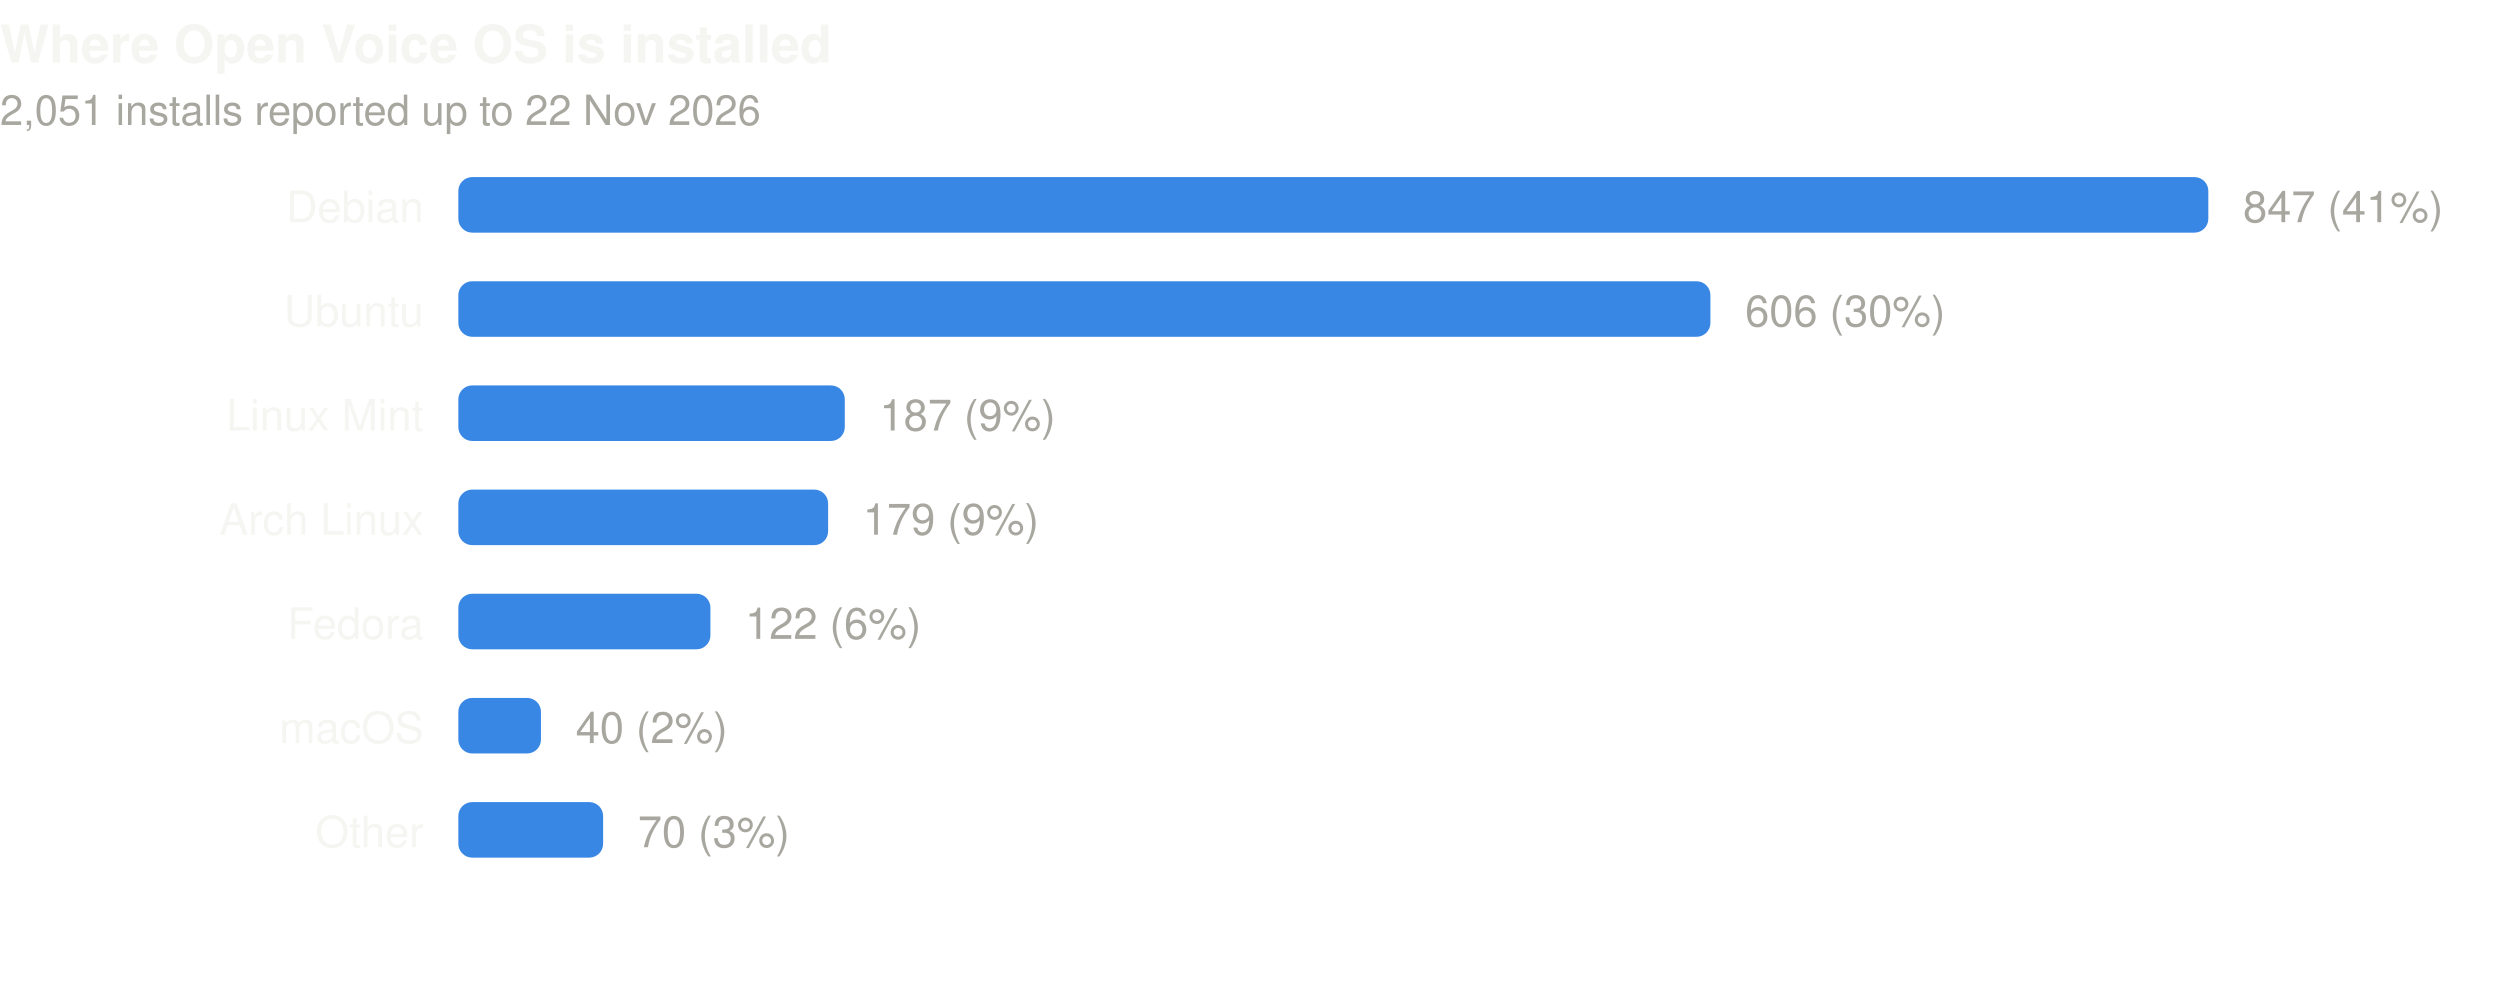
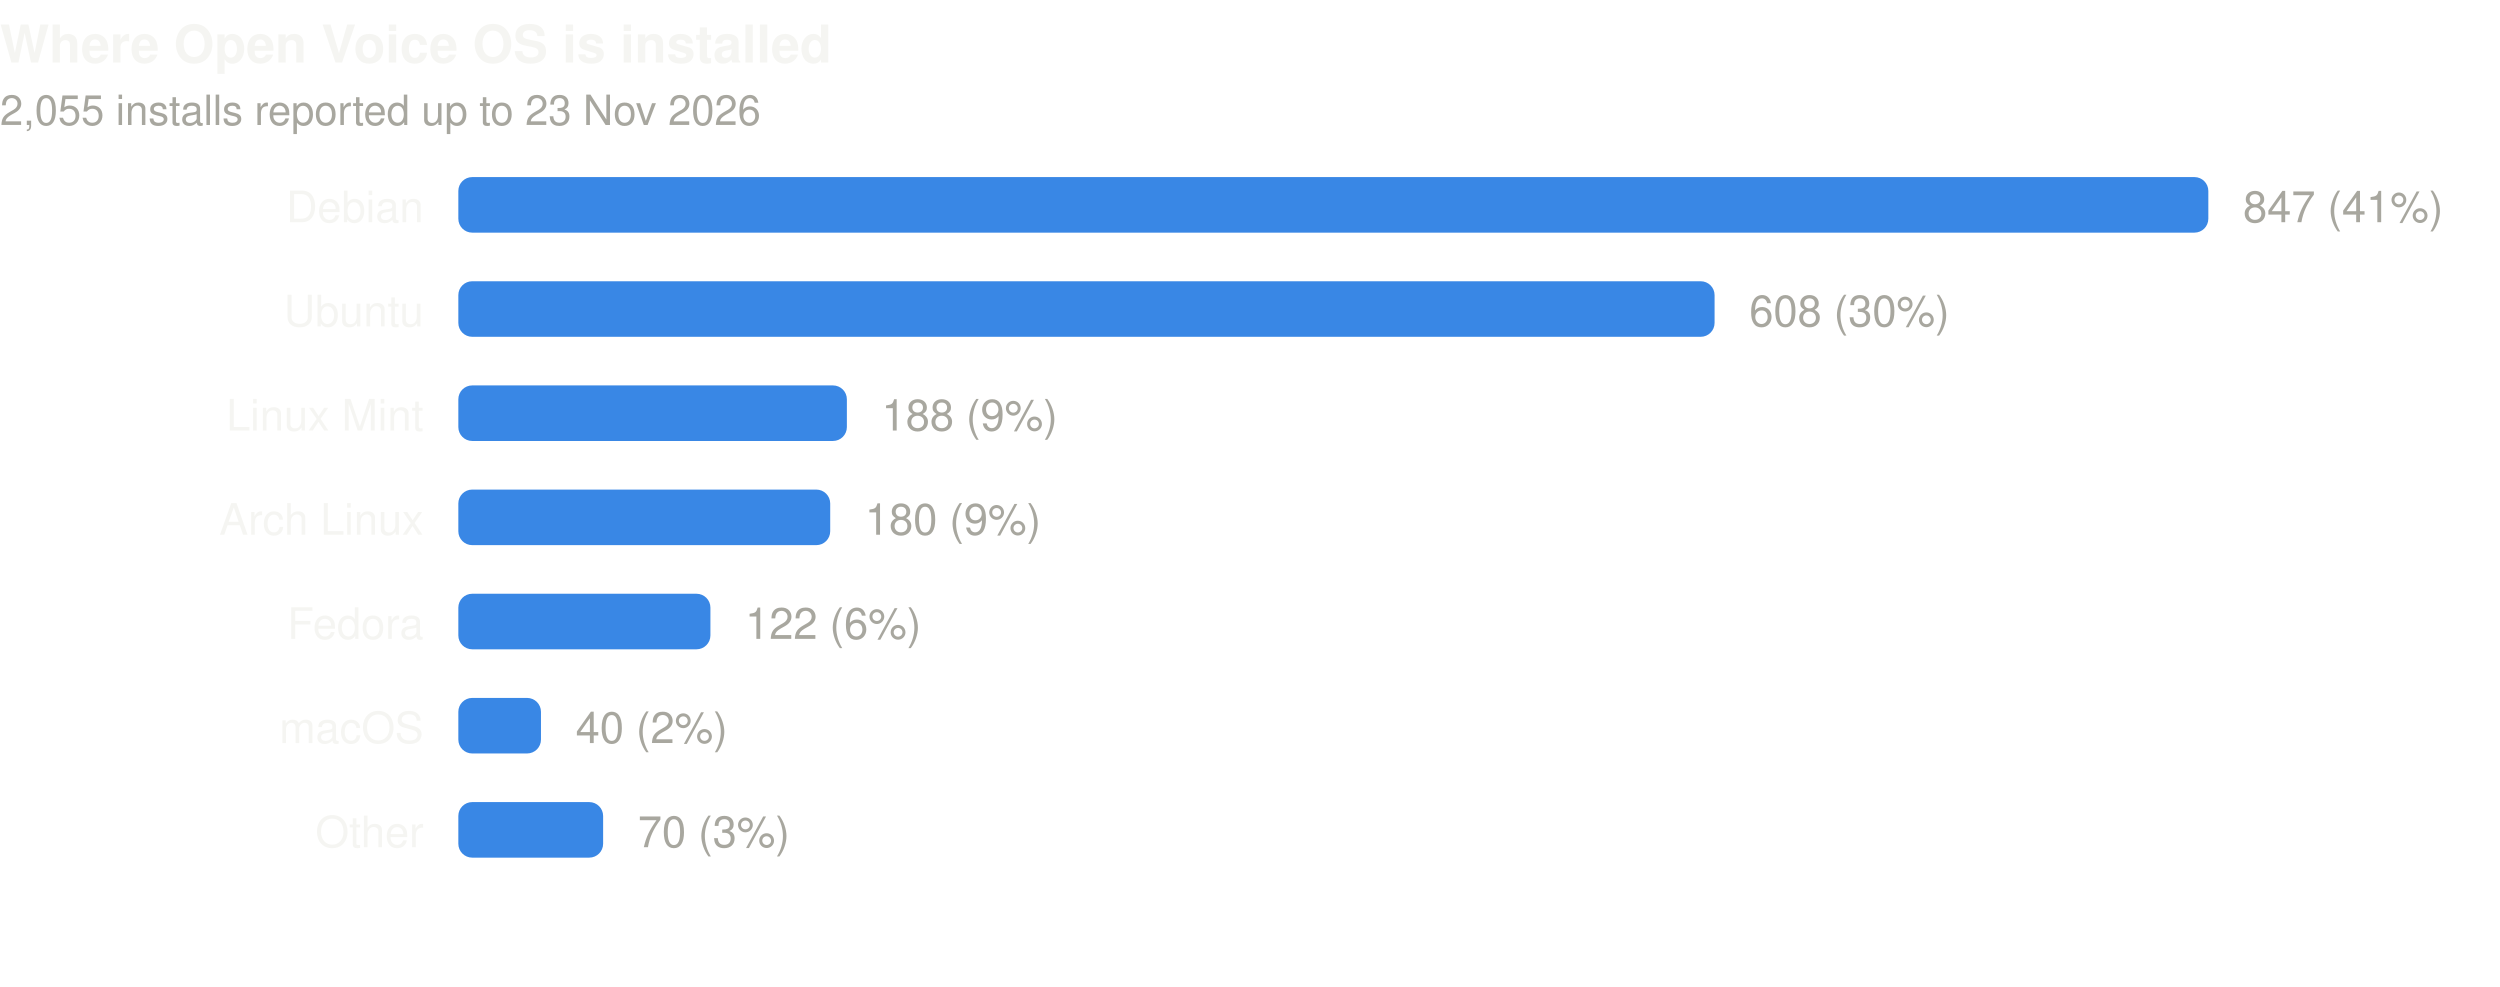
- <svg xmlns="http://www.w3.org/2000/svg" width="720" height="284" viewBox="0 0 720 284" role="img" aria-label="Where Open Voice OS is installed. 2,051 installs reported up to 22 Nov 2026">
+ <svg xmlns="http://www.w3.org/2000/svg" width="720" height="284" viewBox="0 0 720 284" role="img" aria-label="Where Open Voice OS is installed. 2,055 installs reported up to 23 Nov 2026">
  <text x="0" y="18" font-family="ui-sans-serif,-apple-system,BlinkMacSystemFont,'Segoe UI',Helvetica,Arial,sans-serif" font-size="15" font-weight="600" fill="#f5f5f2">Where Open Voice OS is installed</text>
-   <text x="0" y="36" font-family="ui-sans-serif,-apple-system,BlinkMacSystemFont,'Segoe UI',Helvetica,Arial,sans-serif" font-size="12" fill="#a8a79f">2,051 installs reported up to 22 Nov 2026</text>
+   <text x="0" y="36" font-family="ui-sans-serif,-apple-system,BlinkMacSystemFont,'Segoe UI',Helvetica,Arial,sans-serif" font-size="12" fill="#a8a79f">2,055 installs reported up to 23 Nov 2026</text>
  <text x="122" y="64.0" text-anchor="end" font-family="ui-sans-serif,-apple-system,BlinkMacSystemFont,'Segoe UI',Helvetica,Arial,sans-serif" font-size="12.5" fill="#f5f5f2">Debian</text>
  <rect x="132" y="51.0" width="504.0" height="16" rx="4" fill="#3987e5" />
  <text x="646.0" y="64.0" font-family="ui-sans-serif,-apple-system,BlinkMacSystemFont,'Segoe UI',Helvetica,Arial,sans-serif" font-size="12.5" fill="#a8a79f">847 (41%)</text>
  <text x="122" y="94.0" text-anchor="end" font-family="ui-sans-serif,-apple-system,BlinkMacSystemFont,'Segoe UI',Helvetica,Arial,sans-serif" font-size="12.5" fill="#f5f5f2">Ubuntu</text>
-   <rect x="132" y="81.0" width="360.6" height="16" rx="4" fill="#3987e5" />
-   <text x="502.6" y="94.0" font-family="ui-sans-serif,-apple-system,BlinkMacSystemFont,'Segoe UI',Helvetica,Arial,sans-serif" font-size="12.5" fill="#a8a79f">606 (30%)</text>
+   <rect x="132" y="81.0" width="361.8" height="16" rx="4" fill="#3987e5" />
+   <text x="503.8" y="94.0" font-family="ui-sans-serif,-apple-system,BlinkMacSystemFont,'Segoe UI',Helvetica,Arial,sans-serif" font-size="12.5" fill="#a8a79f">608 (30%)</text>
  <text x="122" y="124.0" text-anchor="end" font-family="ui-sans-serif,-apple-system,BlinkMacSystemFont,'Segoe UI',Helvetica,Arial,sans-serif" font-size="12.5" fill="#f5f5f2">Linux Mint</text>
-   <rect x="132" y="111.0" width="111.3" height="16" rx="4" fill="#3987e5" />
-   <text x="253.3" y="124.0" font-family="ui-sans-serif,-apple-system,BlinkMacSystemFont,'Segoe UI',Helvetica,Arial,sans-serif" font-size="12.5" fill="#a8a79f">187 (9%)</text>
+   <rect x="132" y="111.0" width="111.9" height="16" rx="4" fill="#3987e5" />
+   <text x="253.9" y="124.0" font-family="ui-sans-serif,-apple-system,BlinkMacSystemFont,'Segoe UI',Helvetica,Arial,sans-serif" font-size="12.5" fill="#a8a79f">188 (9%)</text>
  <text x="122" y="154.0" text-anchor="end" font-family="ui-sans-serif,-apple-system,BlinkMacSystemFont,'Segoe UI',Helvetica,Arial,sans-serif" font-size="12.5" fill="#f5f5f2">Arch Linux</text>
-   <rect x="132" y="141.0" width="106.5" height="16" rx="4" fill="#3987e5" />
-   <text x="248.5" y="154.0" font-family="ui-sans-serif,-apple-system,BlinkMacSystemFont,'Segoe UI',Helvetica,Arial,sans-serif" font-size="12.5" fill="#a8a79f">179 (9%)</text>
+   <rect x="132" y="141.0" width="107.1" height="16" rx="4" fill="#3987e5" />
+   <text x="249.1" y="154.0" font-family="ui-sans-serif,-apple-system,BlinkMacSystemFont,'Segoe UI',Helvetica,Arial,sans-serif" font-size="12.5" fill="#a8a79f">180 (9%)</text>
  <text x="122" y="184.0" text-anchor="end" font-family="ui-sans-serif,-apple-system,BlinkMacSystemFont,'Segoe UI',Helvetica,Arial,sans-serif" font-size="12.5" fill="#f5f5f2">Fedora</text>
  <rect x="132" y="171.0" width="72.6" height="16" rx="4" fill="#3987e5" />
  <text x="214.6" y="184.0" font-family="ui-sans-serif,-apple-system,BlinkMacSystemFont,'Segoe UI',Helvetica,Arial,sans-serif" font-size="12.5" fill="#a8a79f">122 (6%)</text>
  <text x="122" y="214.0" text-anchor="end" font-family="ui-sans-serif,-apple-system,BlinkMacSystemFont,'Segoe UI',Helvetica,Arial,sans-serif" font-size="12.5" fill="#f5f5f2">macOS</text>
  <rect x="132" y="201.0" width="23.8" height="16" rx="4" fill="#3987e5" />
  <text x="165.8" y="214.0" font-family="ui-sans-serif,-apple-system,BlinkMacSystemFont,'Segoe UI',Helvetica,Arial,sans-serif" font-size="12.5" fill="#a8a79f">40 (2%)</text>
  <text x="122" y="244.0" text-anchor="end" font-family="ui-sans-serif,-apple-system,BlinkMacSystemFont,'Segoe UI',Helvetica,Arial,sans-serif" font-size="12.5" fill="#f5f5f2">Other</text>
  <rect x="132" y="231.0" width="41.7" height="16" rx="4" fill="#3987e5" />
  <text x="183.7" y="244.0" font-family="ui-sans-serif,-apple-system,BlinkMacSystemFont,'Segoe UI',Helvetica,Arial,sans-serif" font-size="12.5" fill="#a8a79f">70 (3%)</text>
</svg>
